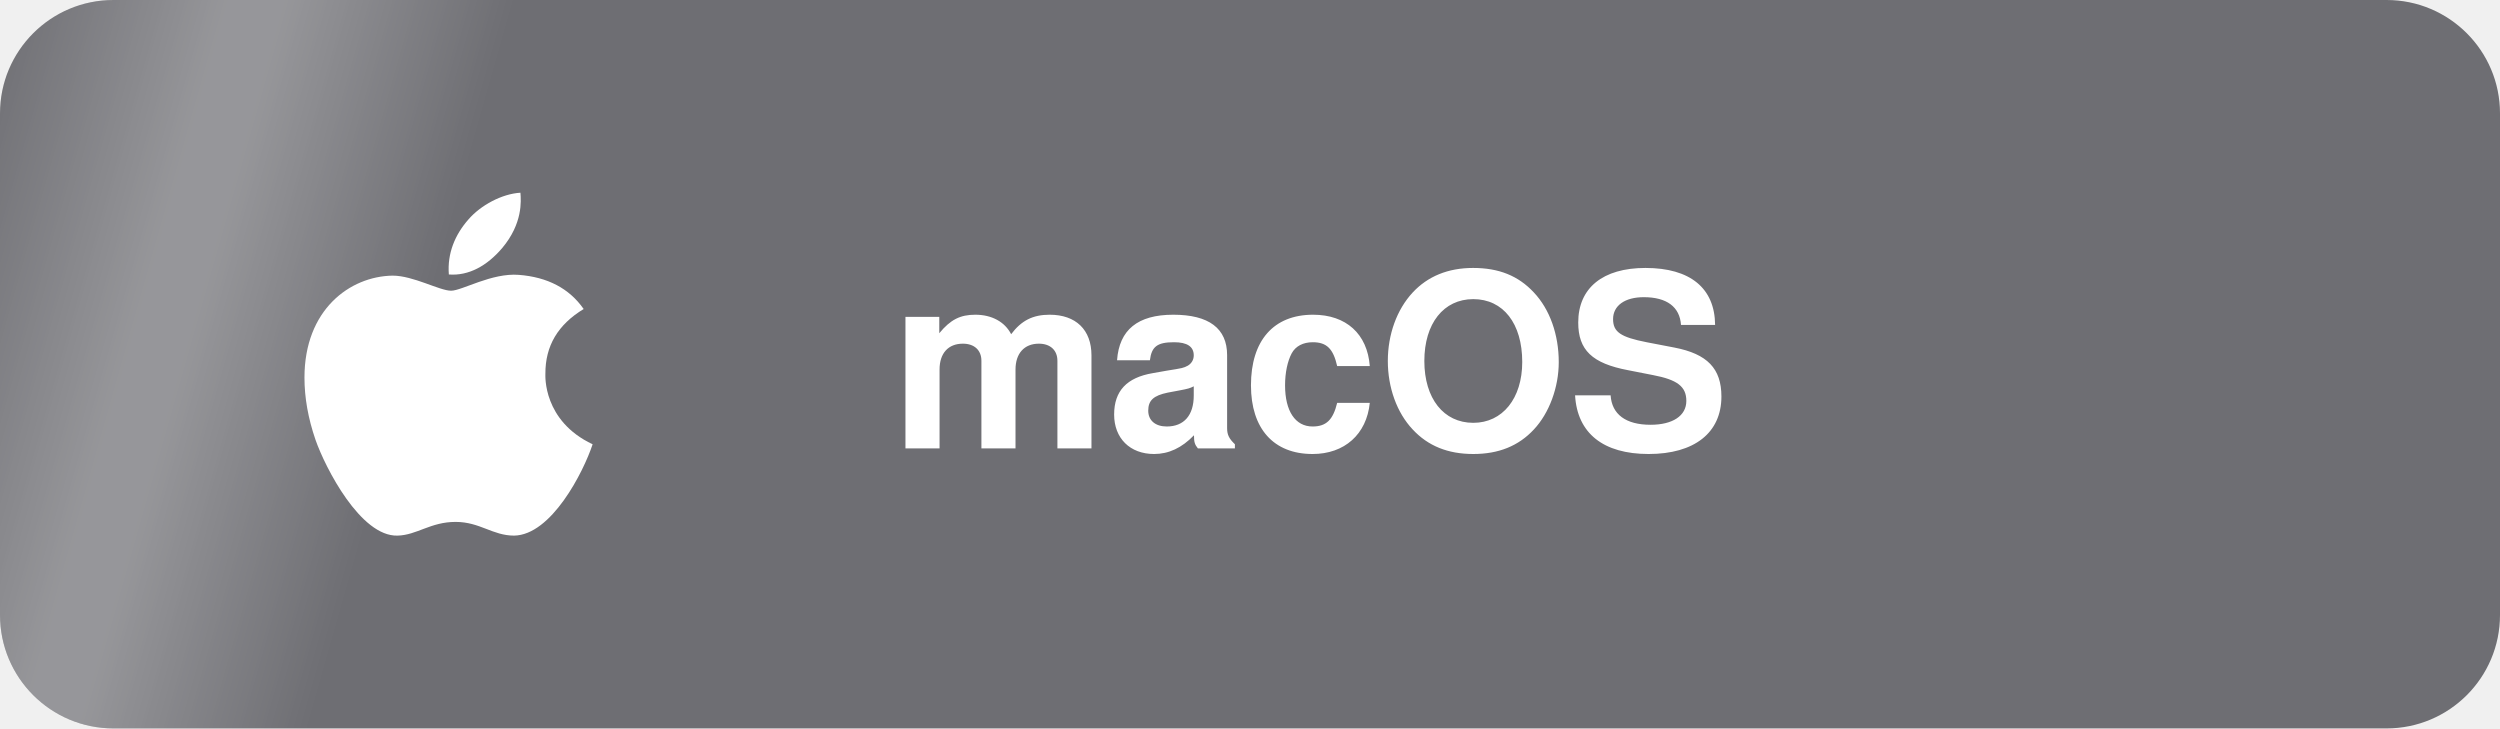
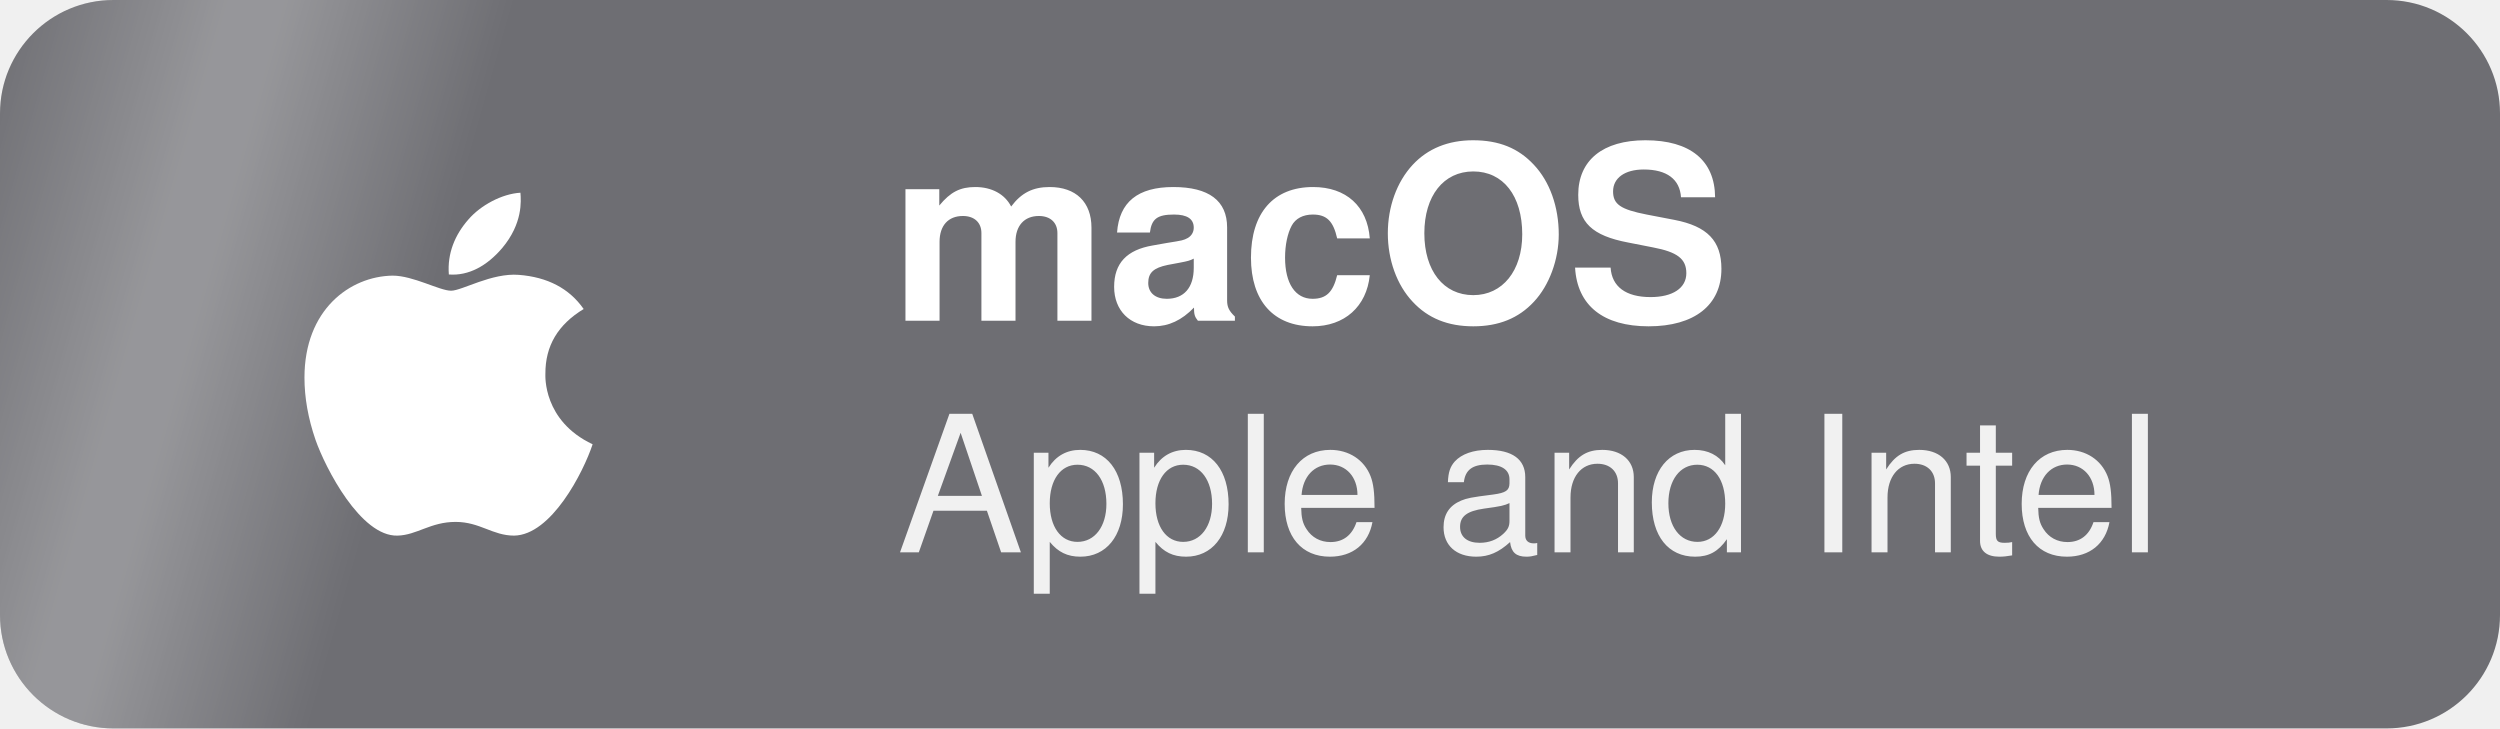
- <svg xmlns="http://www.w3.org/2000/svg" viewBox="0 0 841.9 245.3" width="841.9" height="245.3" role="img" aria-label="Download for macOS">
+ <svg xmlns="http://www.w3.org/2000/svg" viewBox="0 0 841.9 245.3" width="841.9" height="245.3" role="img" aria-label="Download for macOS on Apple silicon or Intel">
  <defs>
    <clipPath id="edge">
      <path d="M38.2,0 H803.7 A38.2,38.2 0 0 1 841.9,38.2 V207.1 A38.2,38.2 0 0 1 803.7,245.3 H38.2 A38.2,38.2 0 0 1 0,207.1 V38.2 A38.2,38.2 0 0 1 38.2,0 Z" />
    </clipPath>
    <linearGradient id="sheen" x1="0" y1="0" x2="1" y2="0">
      <stop offset="0" stop-color="#fff" stop-opacity="0" />
      <stop offset="0.45" stop-color="#fff" stop-opacity="0.28" />
      <stop offset="0.55" stop-color="#fff" stop-opacity="0.28" />
      <stop offset="1" stop-color="#fff" stop-opacity="0" />
    </linearGradient>
  </defs>
  <style>
    @keyframes pass {
      0%       { transform: translateX(-278.4px); }
      8.16%   { transform: translateX(1120.3px); }
      100%     { transform: translateX(1120.3px); }
    }
    .band { animation: pass 13.032s linear 6.017s infinite backwards; }
    @media (prefers-reduced-motion: reduce) {
      .band { animation: none; opacity: 0; }
    }
  </style>
  <path d="M38.2,0 H803.7 A38.2,38.2 0 0 1 841.9,38.2 V207.1 A38.2,38.2 0 0 1 803.7,245.3 H38.2 A38.2,38.2 0 0 1 0,207.1 V38.2 A38.2,38.2 0 0 1 38.2,0 Z" fill="#6e6e73" />
  <g transform="translate(101.5 56.65) scale(0.25781)" fill="#ffffff">
    <path d="M318.7 268.7c-.2-36.7 16.4-64.4 50-84.8-18.8-26.9-47.2-41.7-84.7-44.6-35.5-2.8-74.3 20.7-88.5 20.7-15 0-49.4-19.7-76.4-19.7C63.3 141.2 4 184.8 4 273.5q0 39.3 14.4 81.2c12.8 36.7 59 126.7 107.2 125.2 25.2-.6 43-17.9 75.8-17.9 31.8 0 48.3 17.9 76.4 17.9 48.6-.7 90.4-82.5 102.6-119.3-65.2-30.7-61.7-90-61.7-91.9zm-56.6-164.2c27.3-32.4 24.8-61.9 24-72.5-24.1 1.4-52 16.4-67.9 34.9-17.5 19.8-27.8 44.3-25.6 71.9 26.1 2 49.9-11.4 69.5-34.3z" />
  </g>
-   <text x="300" y="151" font-family="-apple-system, BlinkMacSystemFont, 'Segoe UI', Helvetica, Arial, sans-serif" font-size="82" font-weight="700" fill="#ffffff">macOS</text>
+   <text x="300" y="108" font-family="-apple-system, BlinkMacSystemFont, 'Segoe UI', Helvetica, Arial, sans-serif" font-size="82" font-weight="700" fill="#ffffff">macOS</text>
+   <text x="302" y="186" font-family="-apple-system, BlinkMacSystemFont, 'Segoe UI', Helvetica, Arial, sans-serif" font-size="64" font-weight="400" fill="#ffffff" fill-opacity="0.9">Apple and Intel</text>
  <g clip-path="url(#edge)">
    <g class="band">
      <rect x="0" y="-60" width="173.6" height="365.3" fill="url(#sheen)" transform="skewX(-16)" />
    </g>
  </g>
</svg>
